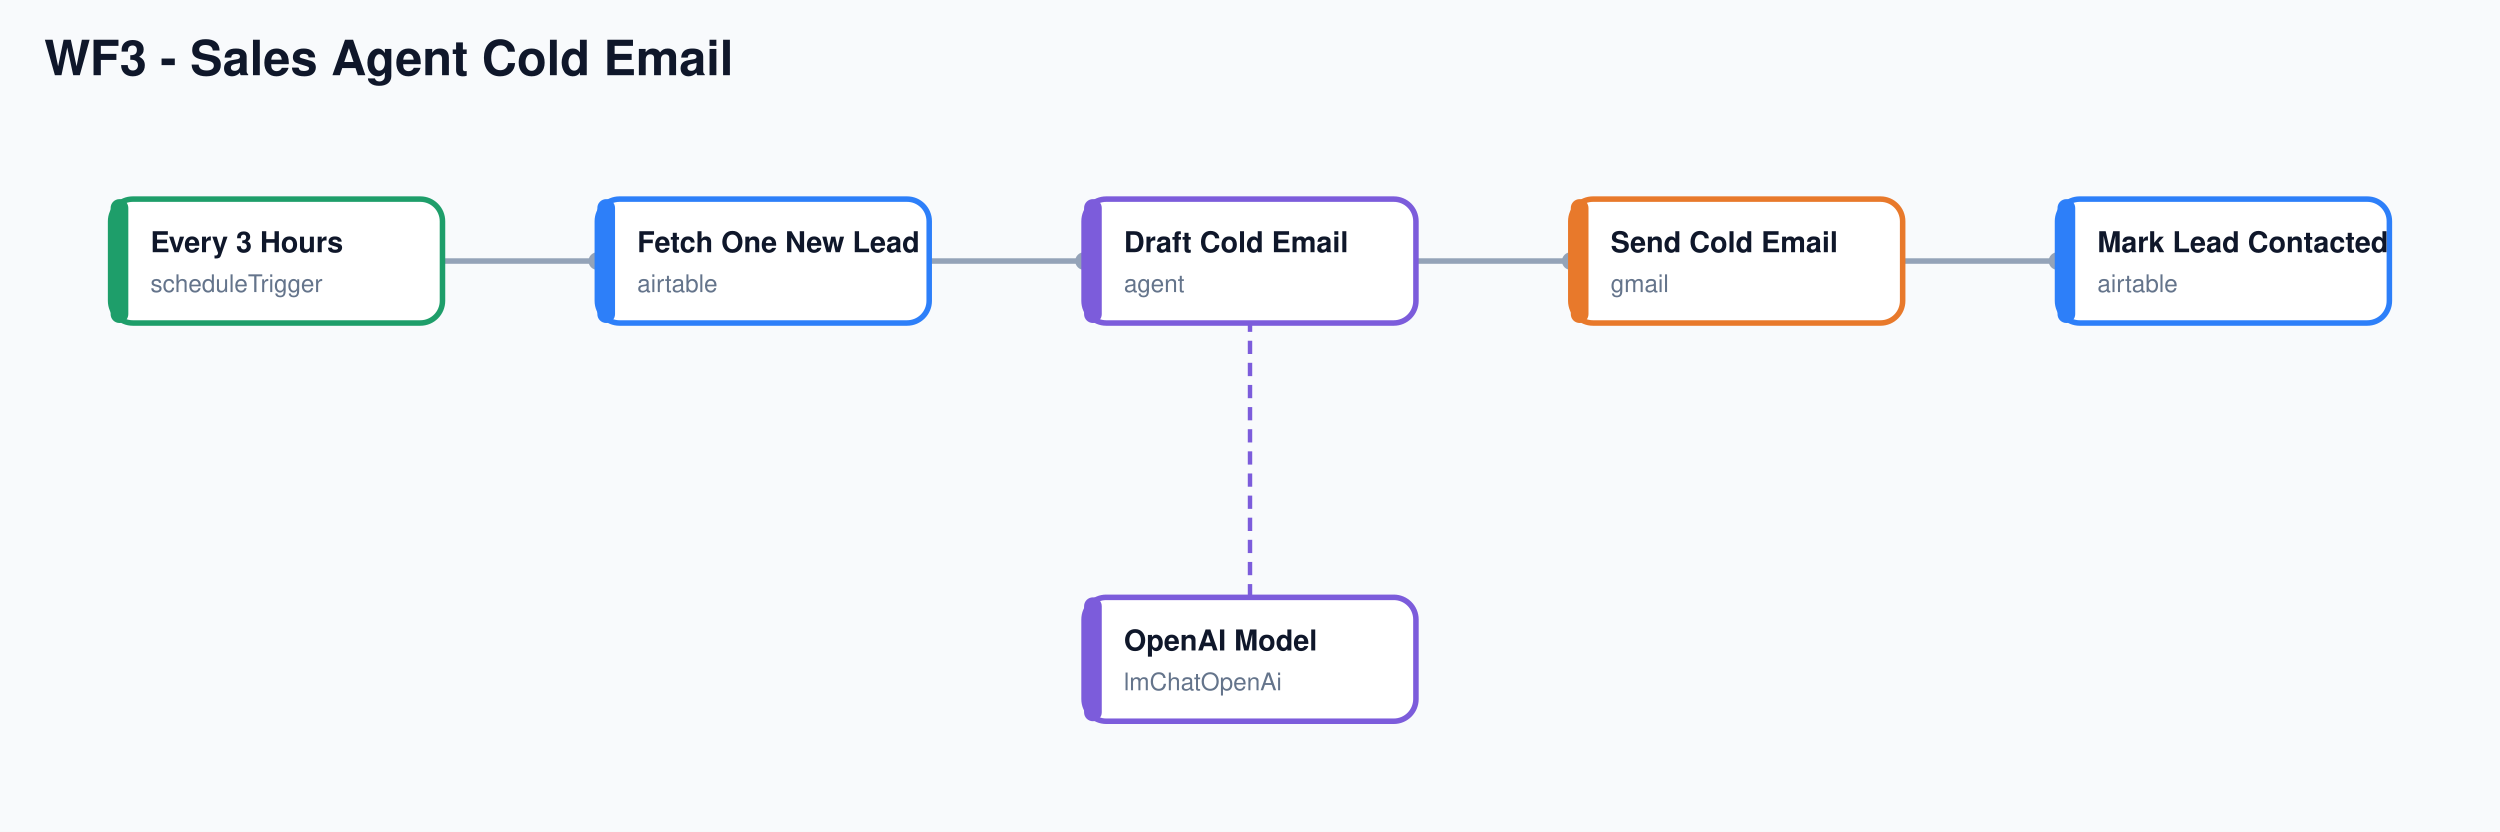
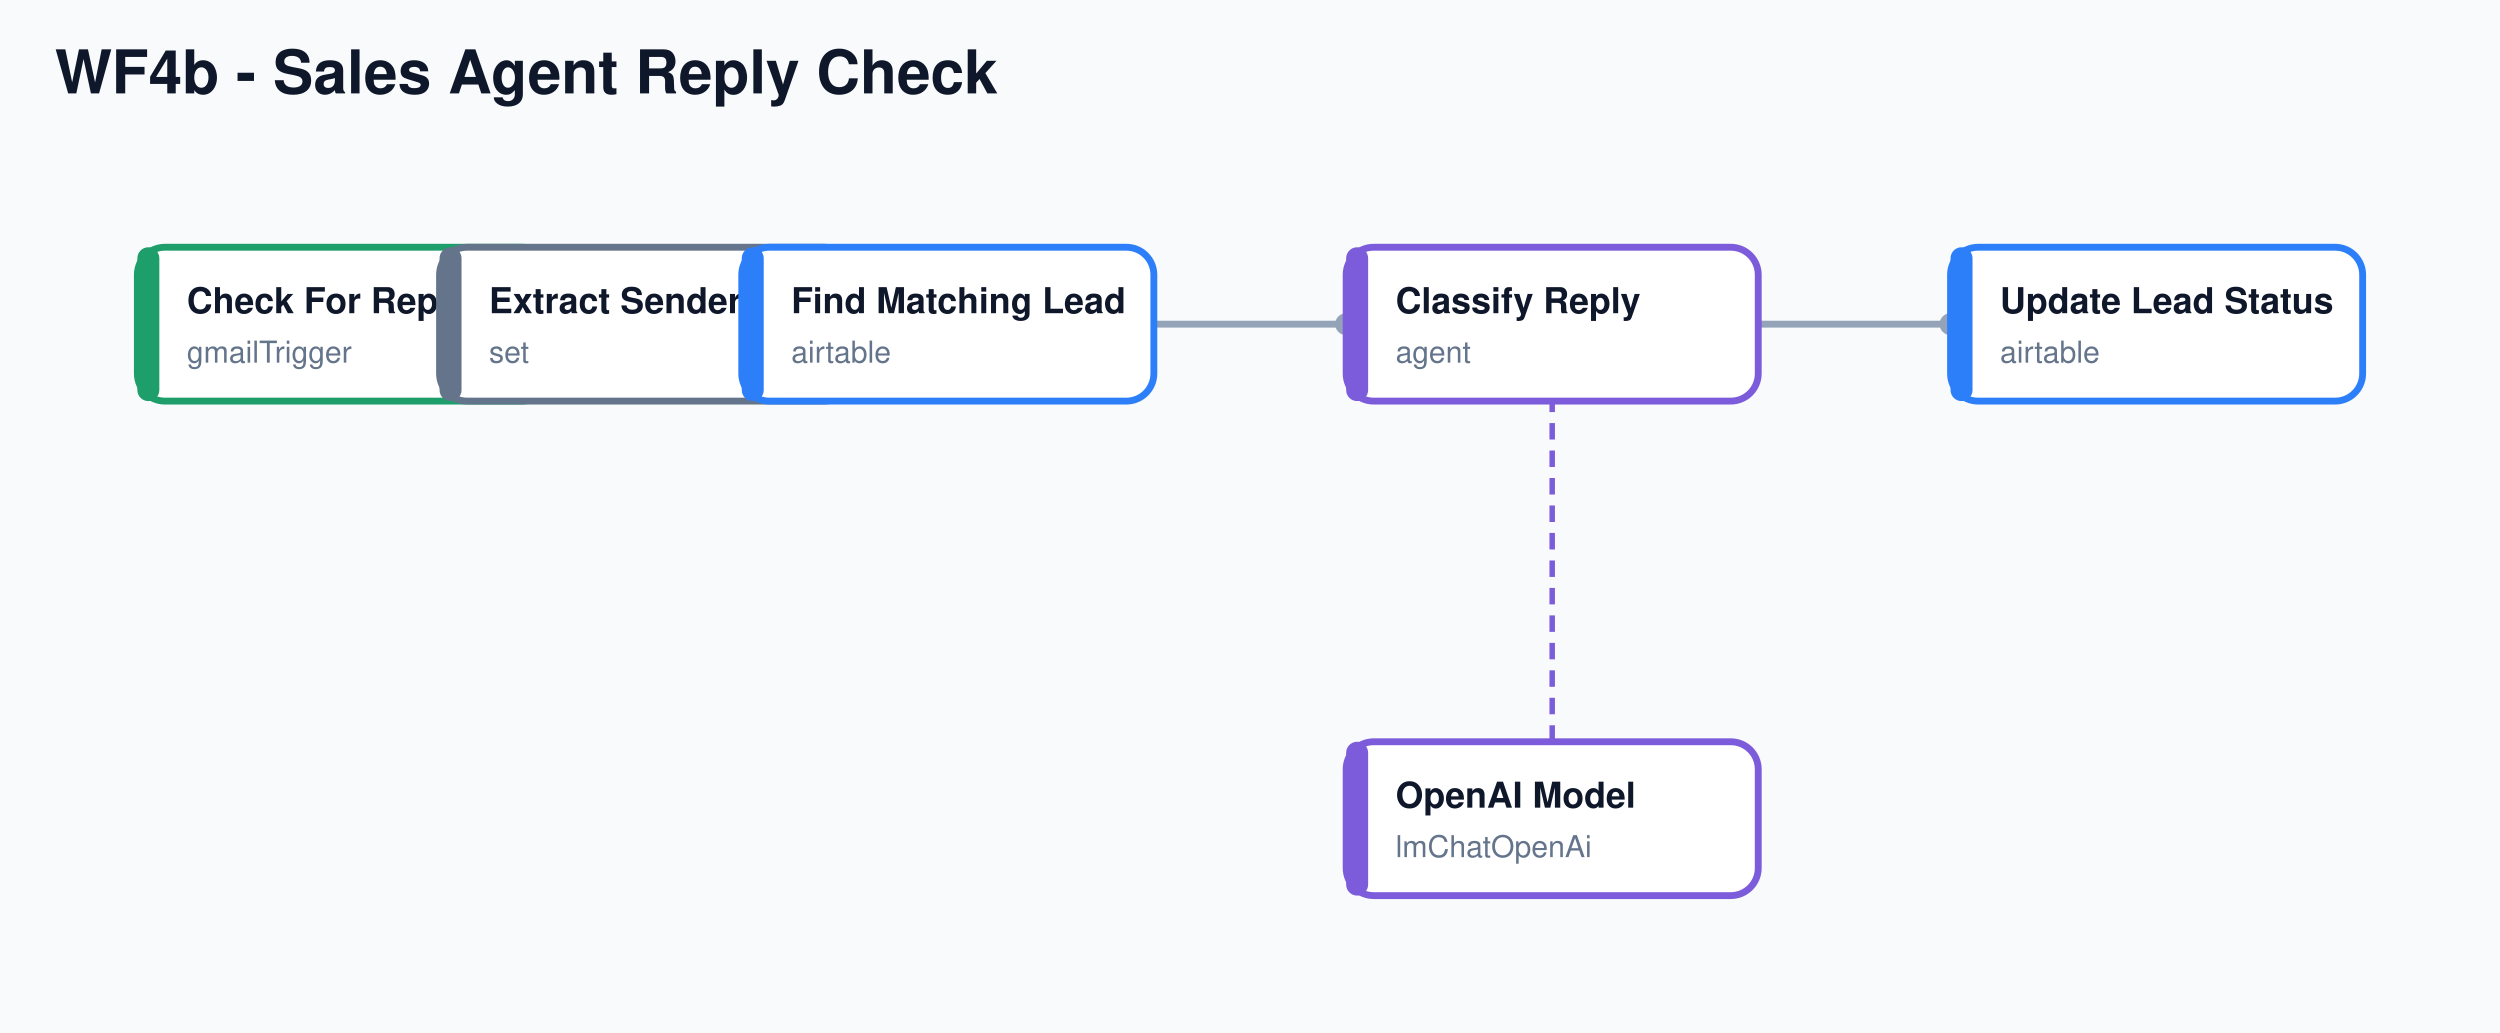
- <svg xmlns="http://www.w3.org/2000/svg" viewBox="0 0 1130 376" width="1130" height="376" font-family="Helvetica, Arial, sans-serif">
+ <svg xmlns="http://www.w3.org/2000/svg" viewBox="0 0 910 376" width="910" height="376" font-family="Helvetica, Arial, sans-serif">
  <rect width="100%" height="100%" fill="#f8fafc" />
-   <text x="20" y="34" font-size="22" font-weight="700" fill="#0f172a">WF3 - Sales Agent Cold Email</text>
-   <path d="M200,118.0 C240,118.0 230,118.0 270,118.0" fill="none" stroke="#94a3b8" stroke-width="2.5" />
+   <text x="20" y="34" font-size="22" font-weight="700" fill="#0f172a">WF4b - Sales Agent Reply Check</text>
+   <path d="M200,118.0 C240,118.0 120,118.0 160,118.0" fill="none" stroke="#94a3b8" stroke-width="2.5" />
+   <circle cx="160" cy="118.0" r="4" fill="#94a3b8" />
+   <path d="M310,118.0 C350,118.0 230,118.0 270,118.0" fill="none" stroke="#94a3b8" stroke-width="2.5" />
  <circle cx="270" cy="118.0" r="4" fill="#94a3b8" />
  <path d="M420,118.0 C460,118.0 450,118.0 490,118.0" fill="none" stroke="#94a3b8" stroke-width="2.5" />
  <circle cx="490" cy="118.0" r="4" fill="#94a3b8" />
  <path d="M640,118.0 C680,118.0 670,118.0 710,118.0" fill="none" stroke="#94a3b8" stroke-width="2.5" />
  <circle cx="710" cy="118.0" r="4" fill="#94a3b8" />
  <path d="M565.0,270 C565.0,220 565.0,196 565.0,146" fill="none" stroke="#7c5cdb" stroke-width="2" stroke-dasharray="6 4" />
-   <path d="M860,118.0 C900,118.0 890,118.0 930,118.0" fill="none" stroke="#94a3b8" stroke-width="2.5" />
-   <circle cx="930" cy="118.0" r="4" fill="#94a3b8" />
  <rect x="50" y="90" width="150" height="56" rx="10" fill="#fff" stroke="#1e9e6a" stroke-width="2.5" />
  <rect x="50" y="90" width="8" height="56" rx="4" fill="#1e9e6a" />
-   <text x="68" y="114" font-size="13" font-weight="600" fill="#0f172a">Every 3 Hours</text>
-   <text x="68" y="132" font-size="11" fill="#64748b">scheduleTrigger</text>
+   <text x="68" y="114" font-size="13" font-weight="600" fill="#0f172a">Check For Replies</text>
+   <text x="68" y="132" font-size="11" fill="#64748b">gmailTrigger</text>
+   <rect x="160" y="90" width="150" height="56" rx="10" fill="#fff" stroke="#64748b" stroke-width="2.5" />
+   <rect x="160" y="90" width="8" height="56" rx="4" fill="#64748b" />
+   <text x="178" y="114" font-size="13" font-weight="600" fill="#0f172a">Extract Sender Email</text>
+   <text x="178" y="132" font-size="11" fill="#64748b">set</text>
  <rect x="270" y="90" width="150" height="56" rx="10" fill="#fff" stroke="#2d7ff9" stroke-width="2.5" />
  <rect x="270" y="90" width="8" height="56" rx="4" fill="#2d7ff9" />
-   <text x="288" y="114" font-size="13" font-weight="600" fill="#0f172a">Fetch One New Lead</text>
+   <text x="288" y="114" font-size="13" font-weight="600" fill="#0f172a">Find Matching Lead</text>
  <text x="288" y="132" font-size="11" fill="#64748b">airtable</text>
  <rect x="490" y="90" width="150" height="56" rx="10" fill="#fff" stroke="#7c5cdb" stroke-width="2.5" />
  <rect x="490" y="90" width="8" height="56" rx="4" fill="#7c5cdb" />
-   <text x="508" y="114" font-size="13" font-weight="600" fill="#0f172a">Draft Cold Email</text>
+   <text x="508" y="114" font-size="13" font-weight="600" fill="#0f172a">Classify Reply</text>
  <text x="508" y="132" font-size="11" fill="#64748b">agent</text>
  <rect x="490" y="270" width="150" height="56" rx="10" fill="#fff" stroke="#7c5cdb" stroke-width="2.5" />
  <rect x="490" y="270" width="8" height="56" rx="4" fill="#7c5cdb" />
  <text x="508" y="294" font-size="13" font-weight="600" fill="#0f172a">OpenAI Model</text>
  <text x="508" y="312" font-size="11" fill="#64748b">lmChatOpenAi</text>
-   <rect x="710" y="90" width="150" height="56" rx="10" fill="#fff" stroke="#e8792b" stroke-width="2.5" />
-   <rect x="710" y="90" width="8" height="56" rx="4" fill="#e8792b" />
-   <text x="728" y="114" font-size="13" font-weight="600" fill="#0f172a">Send Cold Email</text>
-   <text x="728" y="132" font-size="11" fill="#64748b">gmail</text>
-   <rect x="930" y="90" width="150" height="56" rx="10" fill="#fff" stroke="#2d7ff9" stroke-width="2.5" />
-   <rect x="930" y="90" width="8" height="56" rx="4" fill="#2d7ff9" />
-   <text x="948" y="114" font-size="13" font-weight="600" fill="#0f172a">Mark Lead Contacted</text>
-   <text x="948" y="132" font-size="11" fill="#64748b">airtable</text>
+   <rect x="710" y="90" width="150" height="56" rx="10" fill="#fff" stroke="#2d7ff9" stroke-width="2.5" />
+   <rect x="710" y="90" width="8" height="56" rx="4" fill="#2d7ff9" />
+   <text x="728" y="114" font-size="13" font-weight="600" fill="#0f172a">Update Lead Status</text>
+   <text x="728" y="132" font-size="11" fill="#64748b">airtable</text>
</svg>
